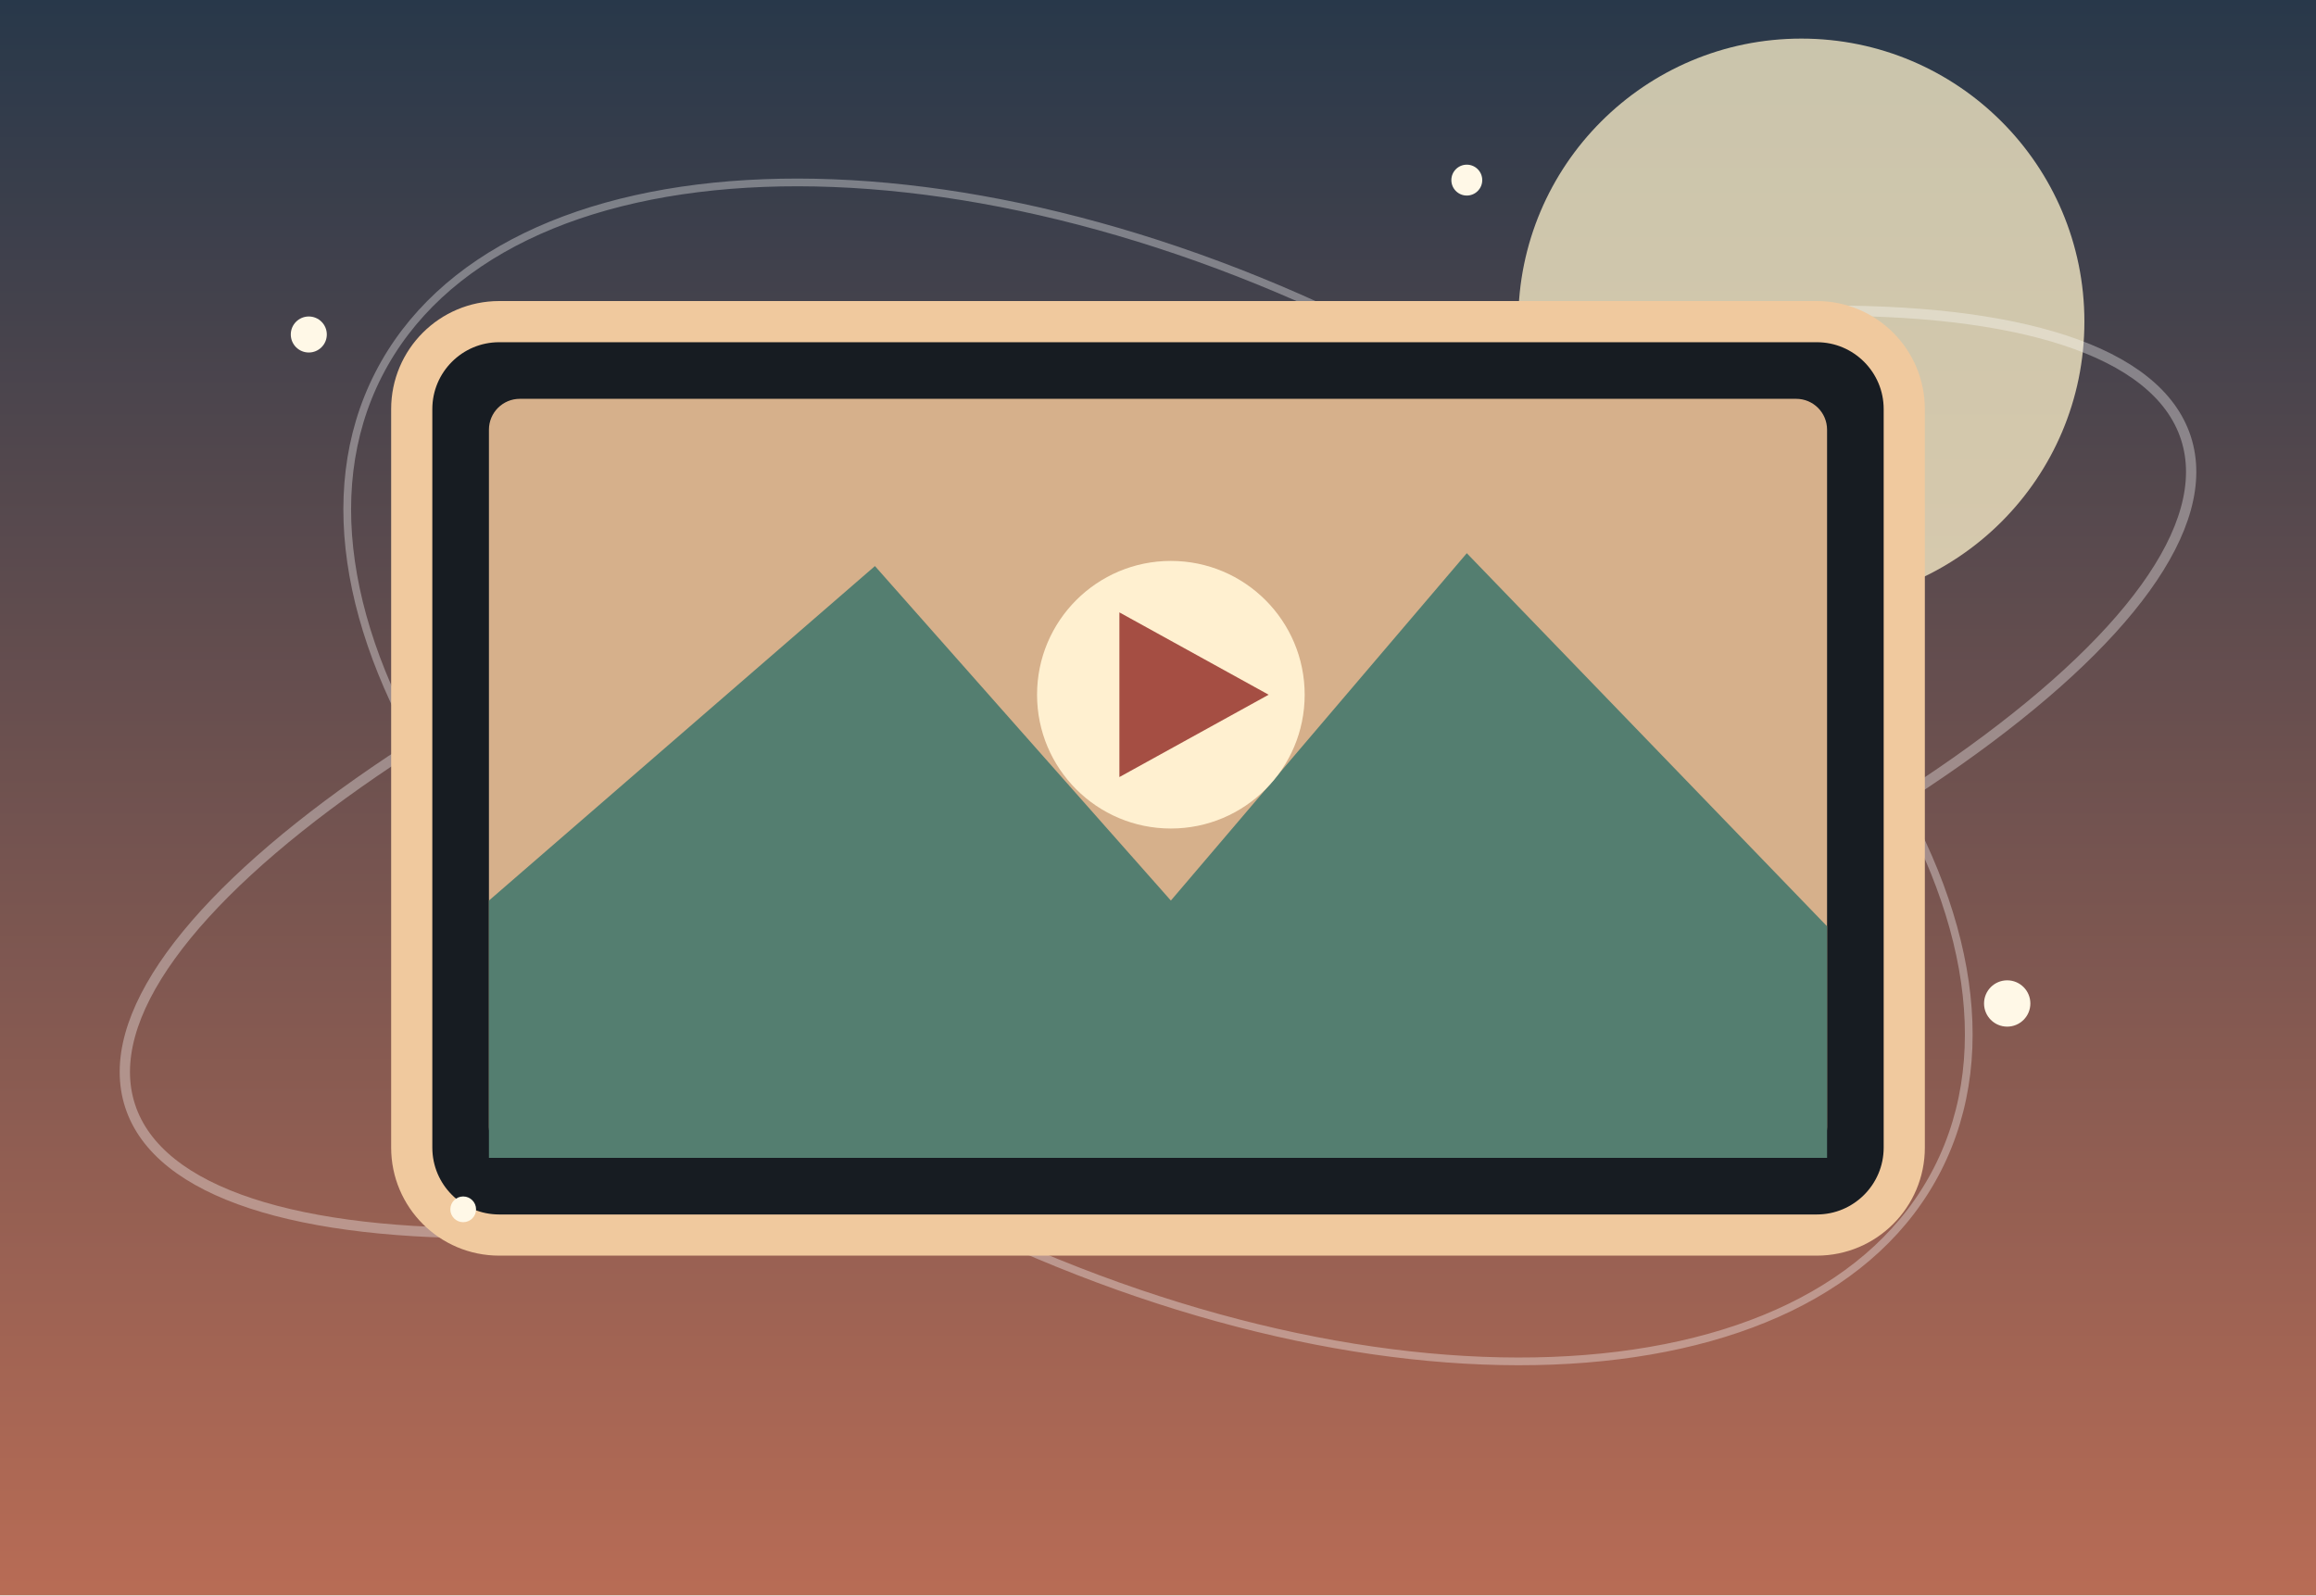
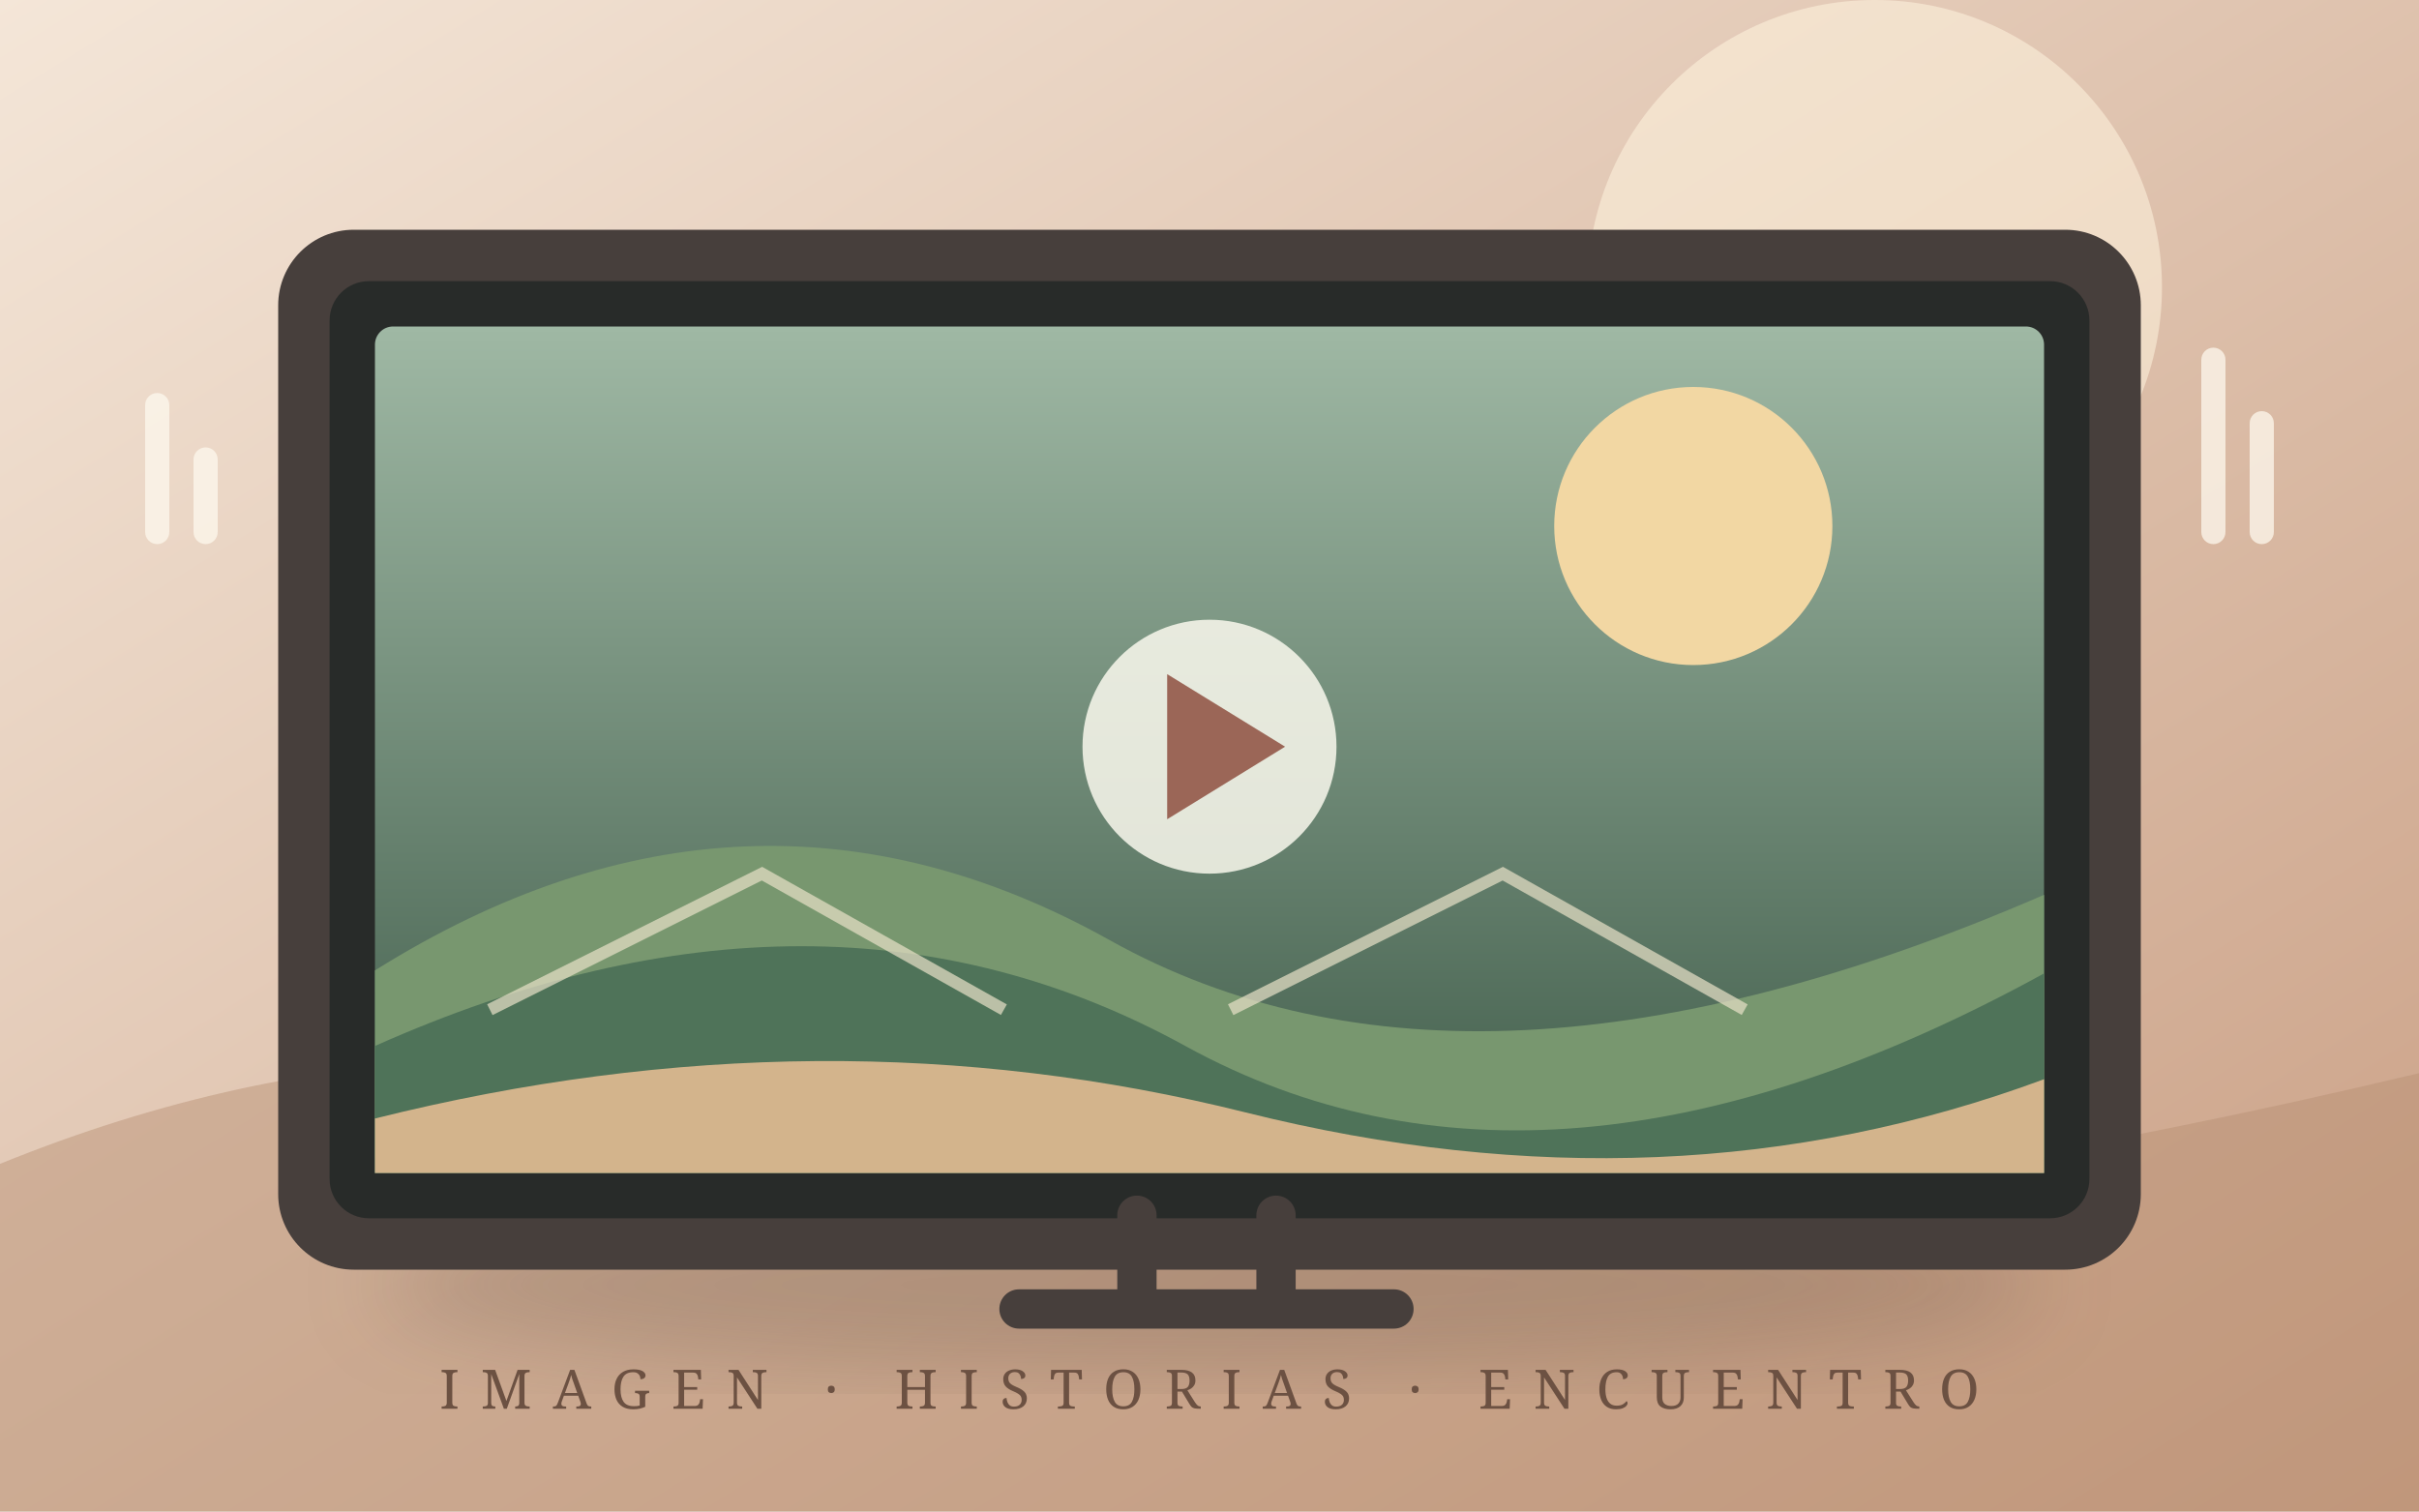
- <svg xmlns="http://www.w3.org/2000/svg" viewBox="0 0 900 620">
+ <svg xmlns="http://www.w3.org/2000/svg" viewBox="0 0 800 500">
  <defs>
-     <linearGradient id="sky" x2="0" y2="1">
-       <stop stop-color="#28384a" />
-       <stop offset="1" stop-color="#b86c55" />
+     <linearGradient id="bg" x2="1" y2="1">
+       <stop stop-color="#f4e6d8" />
+       <stop offset="1" stop-color="#c99e83" />
    </linearGradient>
+     <linearGradient id="screen" x2="0" y2="1">
+       <stop stop-color="#9fb8a4" />
+       <stop offset="1" stop-color="#415d4b" />
+     </linearGradient>
+     <filter id="shadow">
+       <feGaussianBlur stdDeviation="14" />
+     </filter>
  </defs>
-   <rect width="900" height="620" fill="url(#sky)" />
-   <circle cx="700" cy="125" r="110" fill="#fff3cc" opacity=".75" />
-   <g fill="none" stroke="#fff" opacity=".34">
-     <ellipse cx="450" cy="300" rx="420" ry="130" transform="rotate(-18 450 300)" stroke-width="4" />
-     <ellipse cx="450" cy="300" rx="340" ry="190" transform="rotate(27 450 300)" stroke-width="3" />
+   <rect width="800" height="500" fill="url(#bg)" />
+   <circle cx="620" cy="95" r="95" fill="#fff4df" opacity=".55" />
+   <path d="M0 385Q160 320 310 378T800 355V500H0Z" fill="#b58e72" opacity=".45" />
+   <ellipse cx="400" cy="425" rx="275" ry="30" fill="#4c3c32" opacity=".2" filter="url(#shadow)" />
+   <g transform="translate(92 76)">
+     <rect x="0" y="0" width="616" height="344" rx="25" fill="#473f3c" />
+     <rect x="17" y="17" width="582" height="310" rx="13" fill="#282b29" />
+     <rect x="32" y="32" width="552" height="280" rx="6" fill="url(#screen)" />
+     <circle cx="468" cy="98" r="46" fill="#f2d7a3" />
+     <path d="M32 245Q155 168 275 235T584 220V312H32Z" fill="#78976f" />
+     <path d="M32 270Q180 204 300 270T584 246V312H32Z" fill="#4f7359" />
+     <path d="M32 294Q180 257 320 292T584 281V312H32Z" fill="#d3b48c" />
+     <path d="M70 258l90-45 80 45M315 258l90-45 80 45" fill="none" stroke="#e8e1c7" stroke-width="4" opacity=".7" />
+     <path d="M284 326v28M330 326v28M245 357h124" stroke="#473f3c" stroke-width="13" stroke-linecap="round" />
+     <circle cx="308" cy="171" r="42" fill="#fffdf2" opacity=".82" />
+     <path d="M294 147v48l39-24Z" fill="#9b6657" />
  </g>
-   <rect x="160" y="125" width="580" height="355" rx="34" fill="#171c22" stroke="#f0c99e" stroke-width="16" />
-   <rect x="190" y="155" width="520" height="295" rx="12" fill="#d6b08b" />
-   <path d="M190 350L340 220 455 350 570 215 710 360V450H190Z" fill="#547e70" />
-   <circle cx="455" cy="270" r="52" fill="#fff0d0" />
-   <path d="M435 238L493 270 435 302Z" fill="#a54e43" />
-   <g fill="#fff8e7">
-     <circle cx="120" cy="130" r="7" />
-     <circle cx="780" cy="390" r="9" />
-     <circle cx="180" cy="470" r="5" />
-     <circle cx="570" cy="70" r="6" />
+   <g fill="#fdf8ed" opacity=".75">
+     <rect x="48" y="130" width="8" height="50" rx="4" />
+     <rect x="64" y="148" width="8" height="32" rx="4" />
+     <rect x="728" y="115" width="8" height="65" rx="4" />
+     <rect x="744" y="136" width="8" height="44" rx="4" />
  </g>
+   <text x="400" y="466" text-anchor="middle" font-family="Georgia" font-size="18" letter-spacing="7" fill="#6c5142">IMAGEN · HISTORIAS · ENCUENTRO</text>
</svg>
